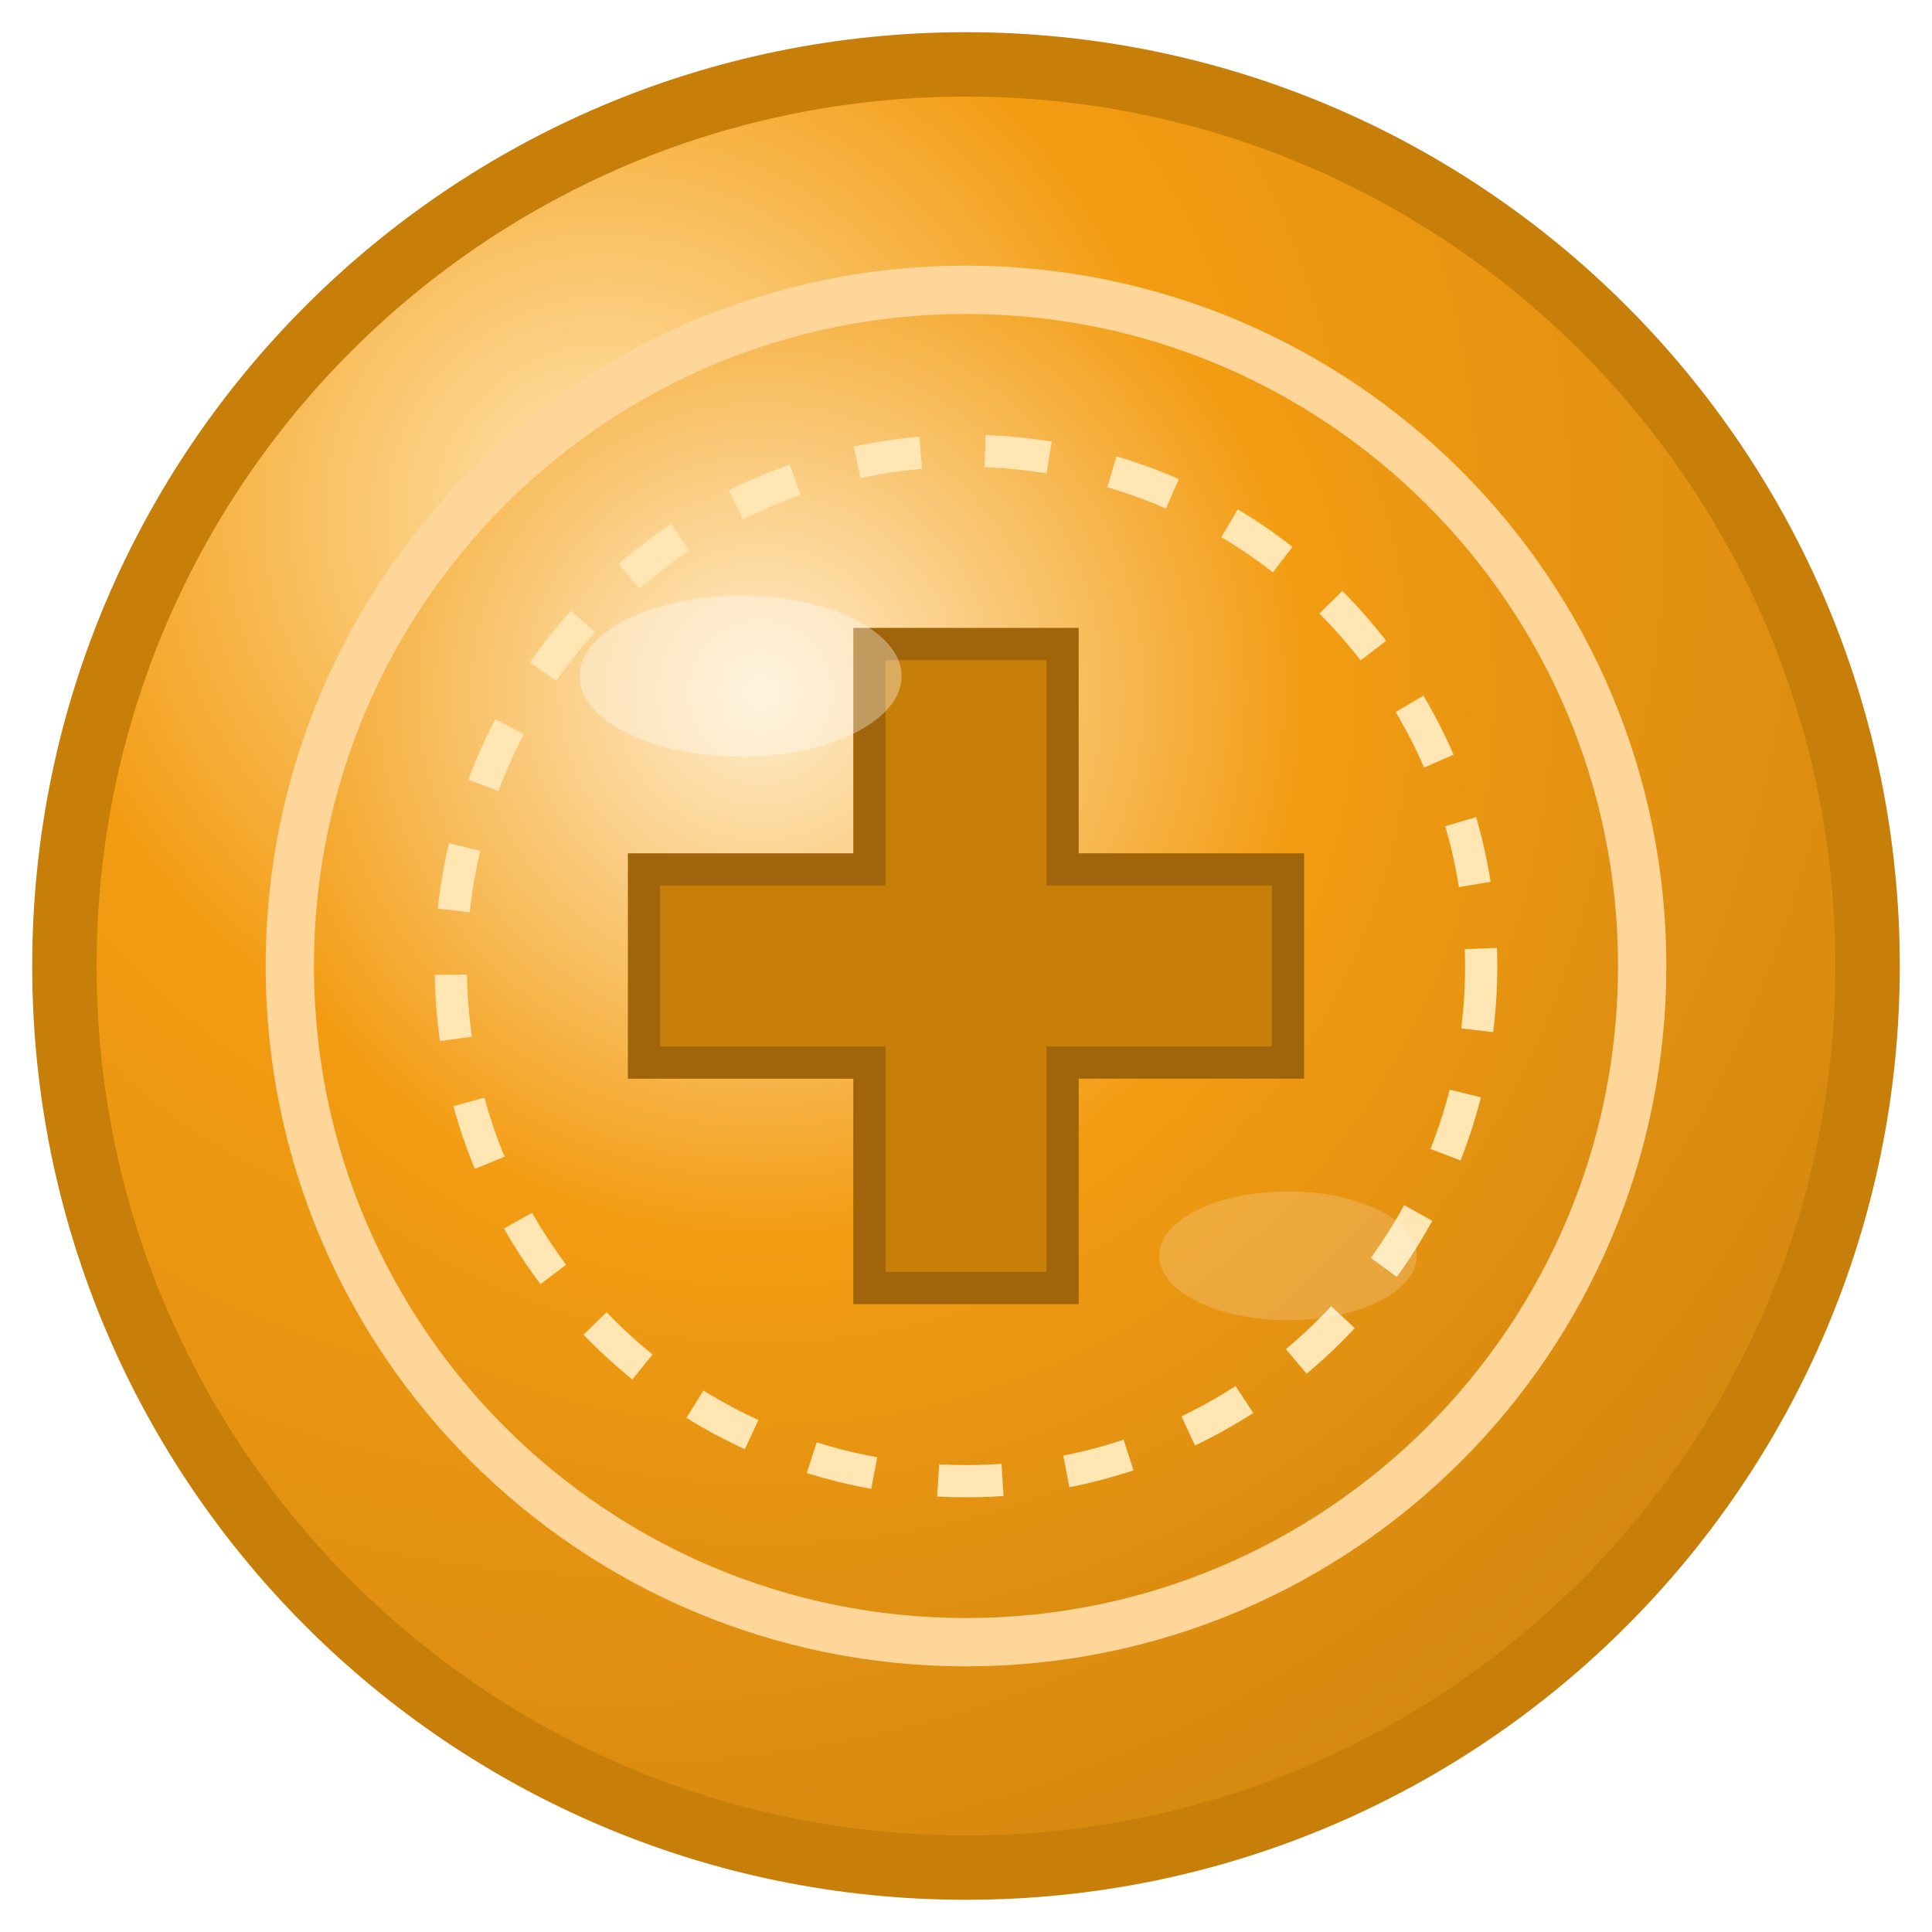
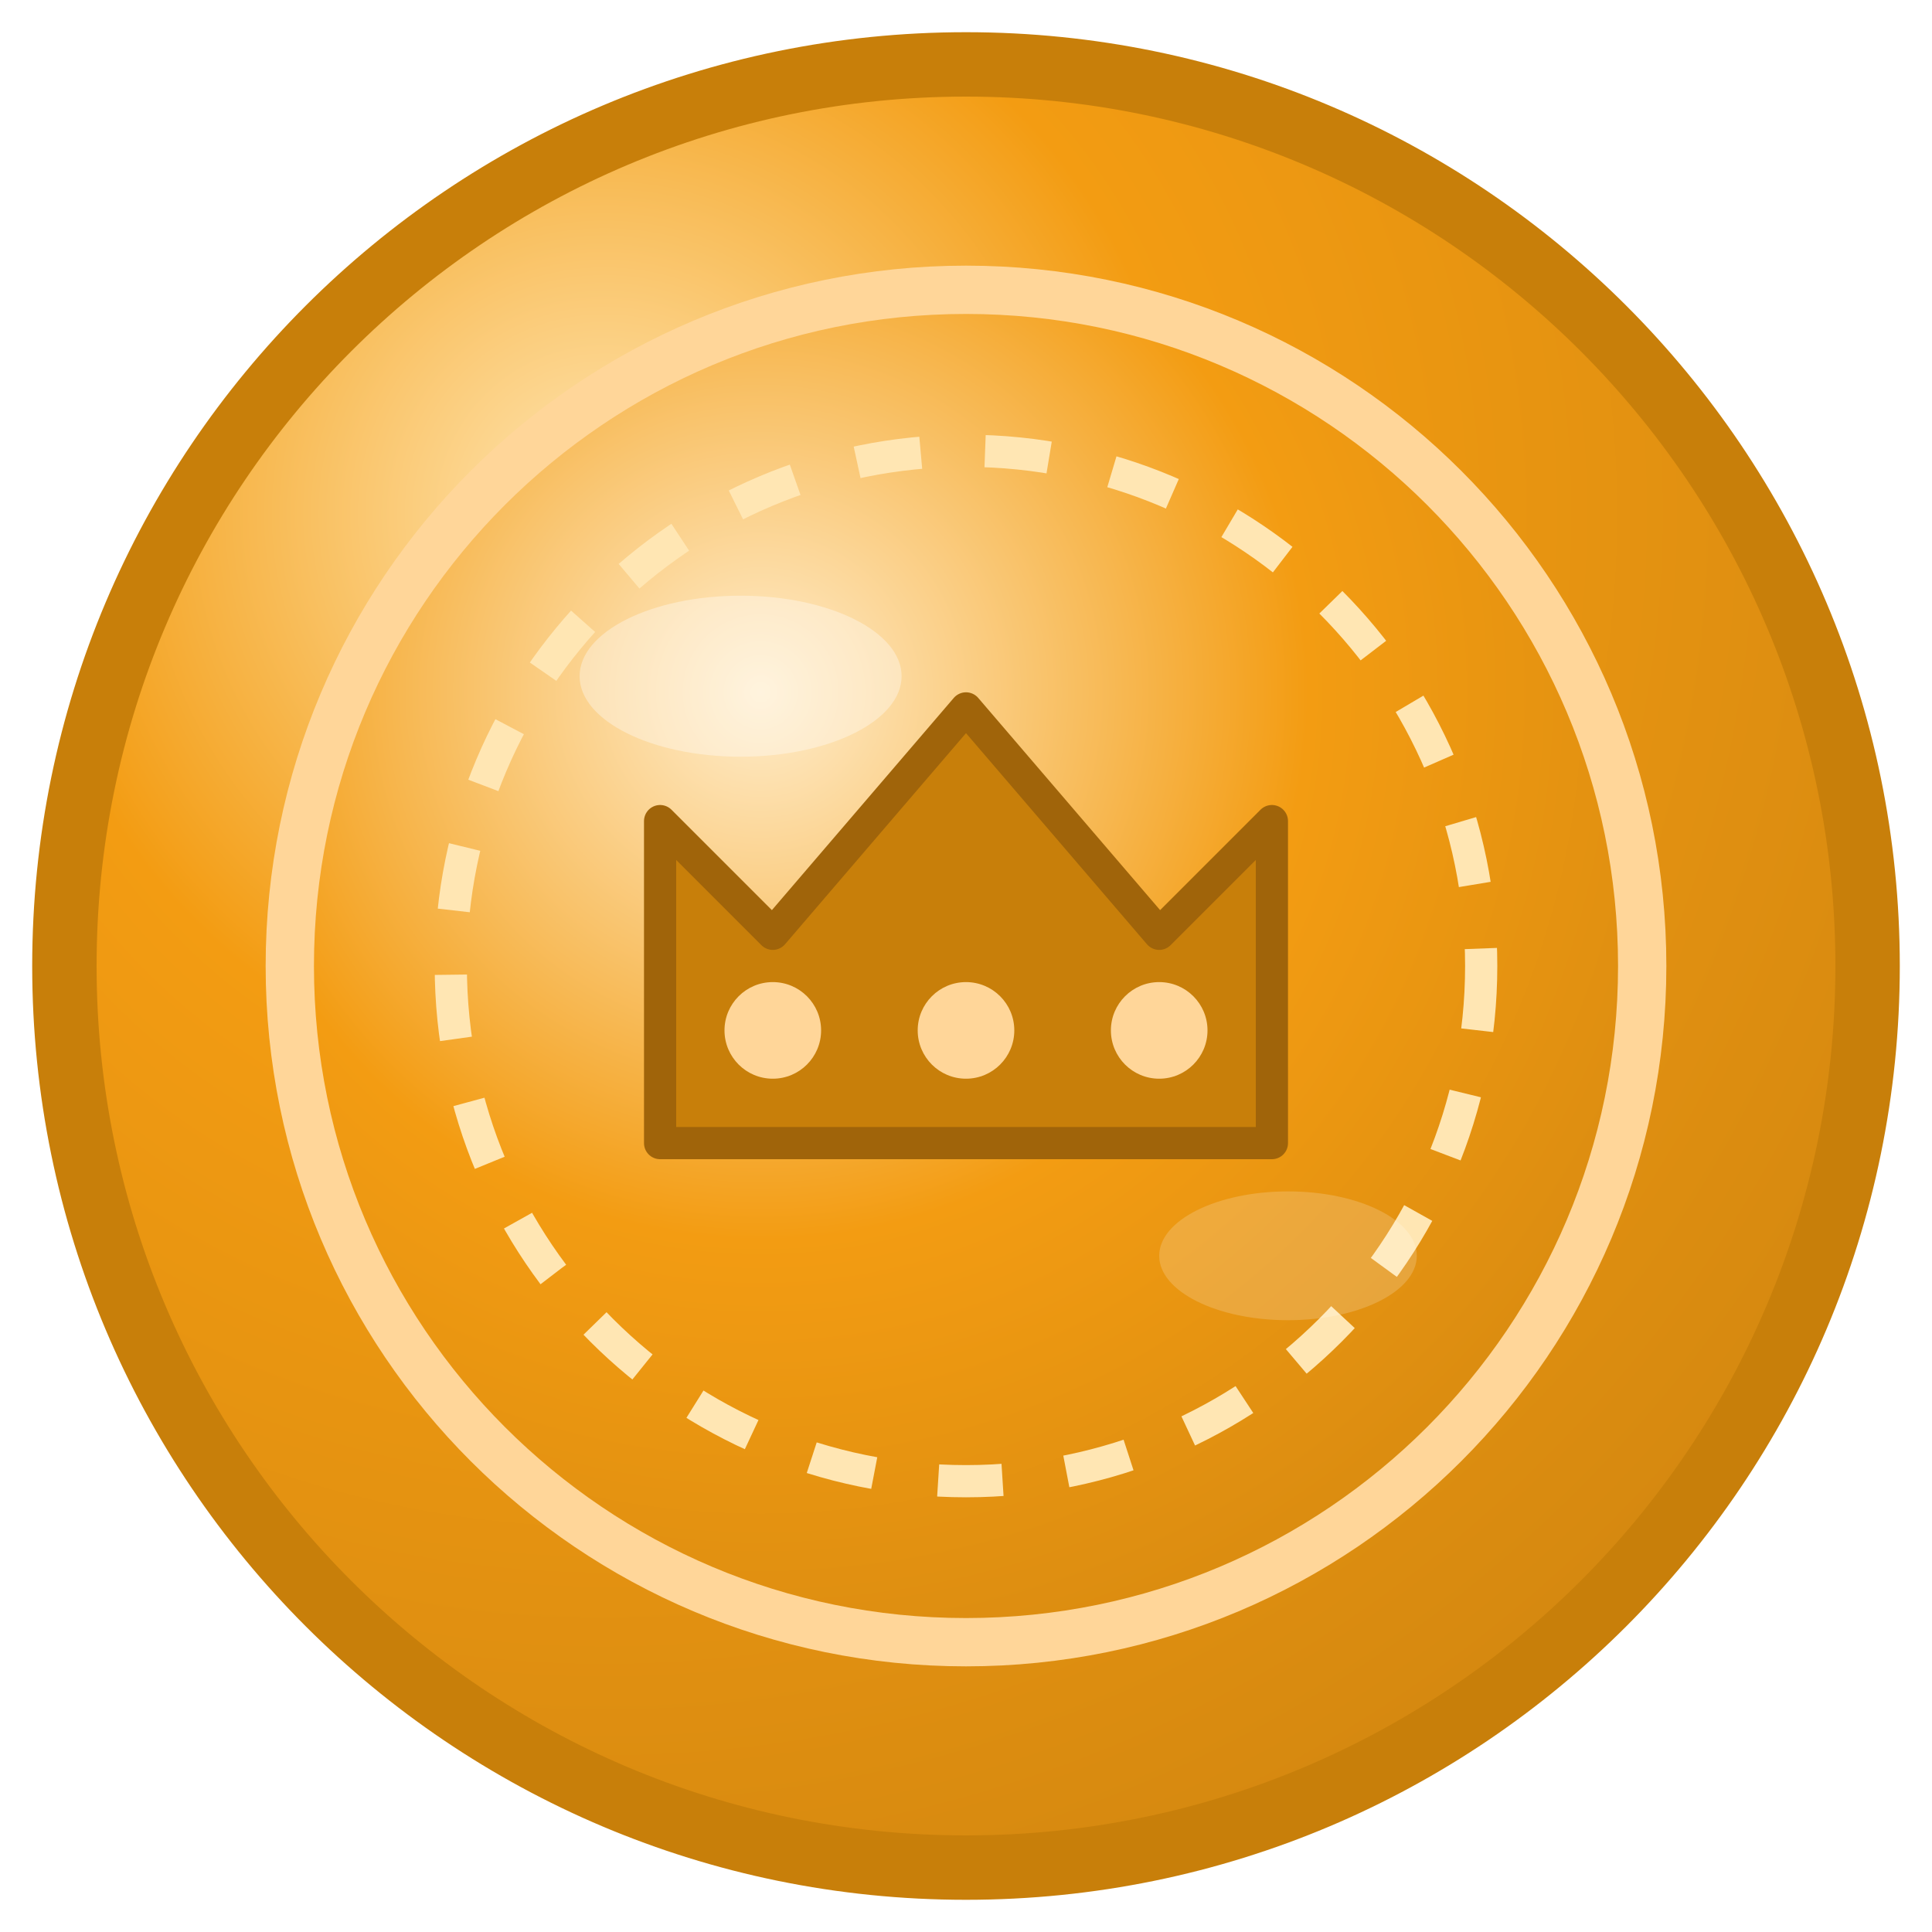
<svg xmlns="http://www.w3.org/2000/svg" width="128" height="128" viewBox="4 4 120 120">
  <circle cx="64" cy="64" r="56" fill="url(#goldGradientOuter)" stroke="#c87f0a" stroke-width="4" />
  <circle cx="64" cy="64" r="42" fill="url(#goldGradientInner)" stroke="#ffd699" stroke-width="3" />
  <circle cx="64" cy="64" r="32" fill="none" stroke="#ffe6b3" stroke-width="2" stroke-dasharray="4 4" />
-   <path d="M58 44        L70 44        L70 58        L84 58        L84 70        L70 70        L70 84        L58 84        L58 70        L44 70        L44 58        L58 58        Z" fill="#c87f0a" stroke="#a0640a" stroke-width="2" stroke-linejoin="miter" />
+   <g id="crown">
+     <path d="M 45 75          L 45 55          L 52 62          L 64 48          L 76 62          L 83 55          L 83 75          Z" fill="#c87f0a" stroke="#a0640a" stroke-width="2" stroke-linejoin="round" />
+     <circle cx="52" cy="68" r="3" fill="#ffd699" />
+     <circle cx="64" cy="68" r="3" fill="#ffd699" />
+     <circle cx="76" cy="68" r="3" fill="#ffd699" />
+   </g>
  <ellipse cx="50" cy="46" rx="10" ry="5" fill="rgba(255,255,255,0.35)" />
  <ellipse cx="84" cy="82" rx="8" ry="4" fill="rgba(255,255,255,0.18)" />
  <defs>
    <radialGradient id="goldGradientOuter" cx="30%" cy="25%" r="80%">
      <stop offset="0%" stop-color="#ffe6b3" />
      <stop offset="40%" stop-color="#f39c12" />
      <stop offset="100%" stop-color="#d68910" />
    </radialGradient>
    <radialGradient id="goldGradientInner" cx="35%" cy="30%" r="80%">
      <stop offset="0%" stop-color="#ffedcc" />
      <stop offset="50%" stop-color="#f39c12" />
      <stop offset="100%" stop-color="#d68910" />
    </radialGradient>
  </defs>
</svg>
